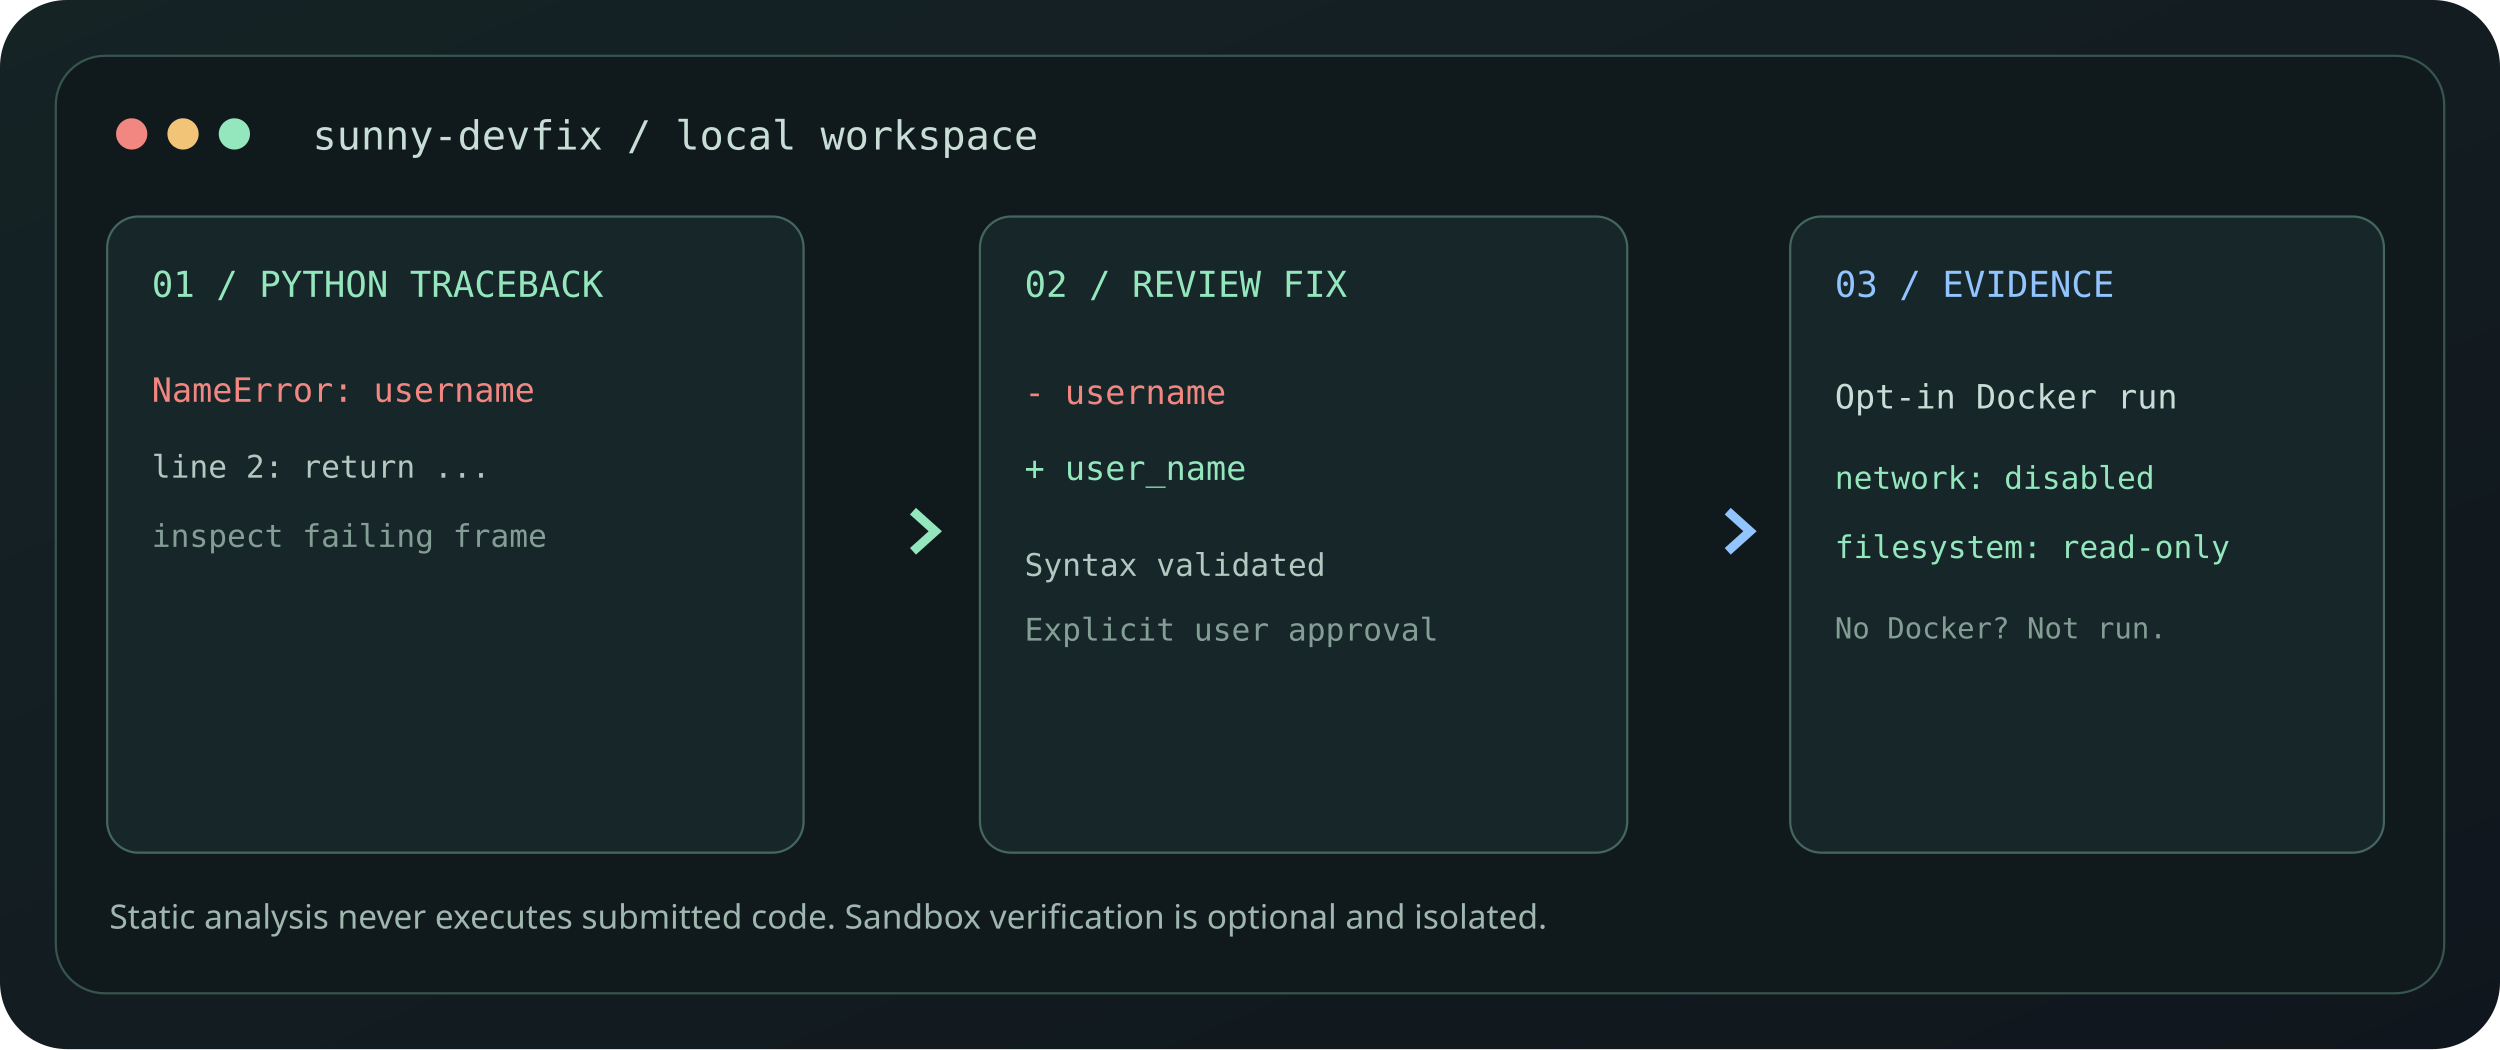
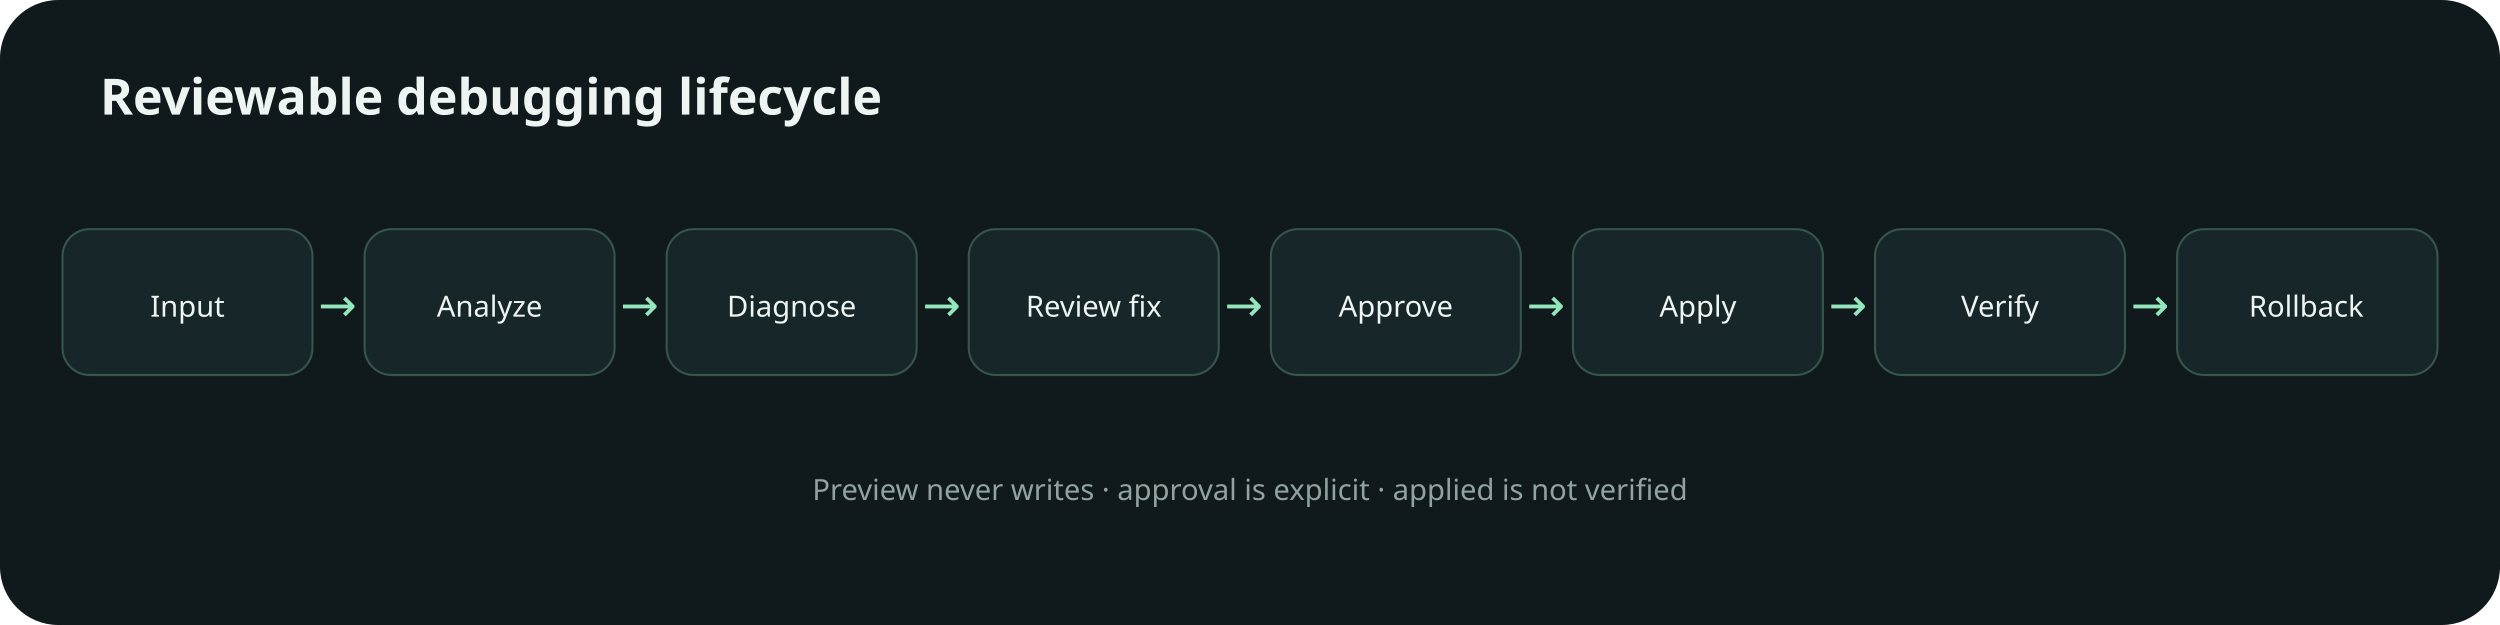
- <svg xmlns="http://www.w3.org/2000/svg" width="1120" height="470" viewBox="0 0 1120 470" role="img" aria-labelledby="title desc">
-   <defs>
-     <linearGradient id="bg" x2="1" y2="1">
-       <stop stop-color="#152325" />
-       <stop offset="1" stop-color="#10161d" />
-     </linearGradient>
-     <linearGradient id="accent" x2="1">
-       <stop stop-color="#94e6bd" />
-       <stop offset="1" stop-color="#92c4ff" />
-     </linearGradient>
-   </defs>
-   <rect width="1120" height="470" rx="30" fill="url(#bg)" />
-   <rect x="25" y="25" width="1070" height="420" rx="22" fill="#10191c" stroke="#36554d" />
-   <circle cx="59" cy="60" r="7" fill="#f28782" />
-   <circle cx="82" cy="60" r="7" fill="#f2c477" />
-   <circle cx="105" cy="60" r="7" fill="#94e6bd" />
-   <text x="140" y="67" font-size="18" fill="#c8ddd6" font-family="ui-monospace,monospace">sunny-devfix / local workspace</text>
-   <rect x="48" y="97" width="312" height="285" rx="14" fill="#172729" stroke="#45665d" />
-   <text x="68" y="133" fill="#94e6bd" font-size="16" font-family="ui-monospace,monospace">01 / PYTHON TRACEBACK</text>
-   <text x="68" y="180" fill="#f28782" font-size="15" font-family="ui-monospace,monospace">NameError: username</text>
-   <text x="68" y="214" fill="#b2c8c0" font-size="14" font-family="ui-monospace,monospace">line 2: return ...</text>
-   <text x="68" y="245" fill="#849e96" font-size="14" font-family="ui-monospace,monospace">inspect failing frame</text>
-   <path d="M383 238H415" stroke="url(#accent)" stroke-width="4" />
-   <path d="m409 229 10 9-10 9" fill="none" stroke="#94e6bd" stroke-width="4" />
-   <rect x="439" y="97" width="290" height="285" rx="14" fill="#172729" stroke="#45665d" />
-   <text x="459" y="133" fill="#94e6bd" font-size="16" font-family="ui-monospace,monospace">02 / REVIEW FIX</text>
-   <text x="459" y="181" fill="#f28782" font-size="15" font-family="ui-monospace,monospace">- username</text>
-   <text x="459" y="215" fill="#94e6bd" font-size="15" font-family="ui-monospace,monospace">+ user_name</text>
-   <text x="459" y="258" fill="#b2c8c0" font-size="14" font-family="ui-monospace,monospace">Syntax validated</text>
-   <text x="459" y="287" fill="#849e96" font-size="14" font-family="ui-monospace,monospace">Explicit user approval</text>
-   <path d="M750 238H780" stroke="url(#accent)" stroke-width="4" />
-   <path d="m774 229 10 9-10 9" fill="none" stroke="#92c4ff" stroke-width="4" />
-   <rect x="802" y="97" width="266" height="285" rx="14" fill="#172729" stroke="#45665d" />
-   <text x="822" y="133" fill="#92c4ff" font-size="16" font-family="ui-monospace,monospace">03 / EVIDENCE</text>
-   <text x="822" y="183" fill="#c8ddd6" font-size="15" font-family="ui-monospace,monospace">Opt-in Docker run</text>
-   <text x="822" y="219" fill="#94e6bd" font-size="14" font-family="ui-monospace,monospace">network: disabled</text>
-   <text x="822" y="250" fill="#94e6bd" font-size="14" font-family="ui-monospace,monospace">filesystem: read-only</text>
-   <text x="822" y="286" fill="#849e96" font-size="13" font-family="ui-monospace,monospace">No Docker? Not run.</text>
-   <text x="49" y="416" fill="#9fb7ae" font-size="15" font-family="system-ui,sans-serif">Static analysis never executes submitted code. Sandbox verification is optional and isolated.</text>
+ <svg xmlns="http://www.w3.org/2000/svg" width="1200" height="300" viewBox="0 0 1200 300" role="img" aria-labelledby="title desc">
+   <rect width="1200" height="300" rx="28" fill="#10191c" />
+   <text x="48" y="55" fill="#edf4f2" font-family="system-ui,sans-serif" font-size="24" font-weight="700">Reviewable debugging lifecycle</text>
+   <g font-family="system-ui,sans-serif" font-size="14" text-anchor="middle">
+     <g fill="#172729" stroke="#36554d">
+       <rect x="30" y="110" width="120" height="70" rx="13" />
+       <rect x="175" y="110" width="120" height="70" rx="13" />
+       <rect x="320" y="110" width="120" height="70" rx="13" />
+       <rect x="465" y="110" width="120" height="70" rx="13" />
+       <rect x="610" y="110" width="120" height="70" rx="13" />
+       <rect x="755" y="110" width="120" height="70" rx="13" />
+       <rect x="900" y="110" width="120" height="70" rx="13" />
+       <rect x="1045" y="110" width="125" height="70" rx="13" />
+     </g>
+     <g fill="#edf4f2">
+       <text x="90" y="152">Input</text>
+       <text x="235" y="152">Analyze</text>
+       <text x="380" y="152">Diagnose</text>
+       <text x="525" y="152">Review fix</text>
+       <text x="670" y="152">Approve</text>
+       <text x="815" y="152">Apply</text>
+       <text x="960" y="152">Verify</text>
+       <text x="1107" y="152">Rollback</text>
+     </g>
+     <g fill="#94e6bd" font-size="22">
+       <text x="162" y="154">→</text>
+       <text x="307" y="154">→</text>
+       <text x="452" y="154">→</text>
+       <text x="597" y="154">→</text>
+       <text x="742" y="154">→</text>
+       <text x="887" y="154">→</text>
+       <text x="1032" y="154">→</text>
+     </g>
+     <text x="600" y="240" fill="#91a3a0">Preview never writes · approval is explicit · applied is not verified</text>
+   </g>
</svg>
